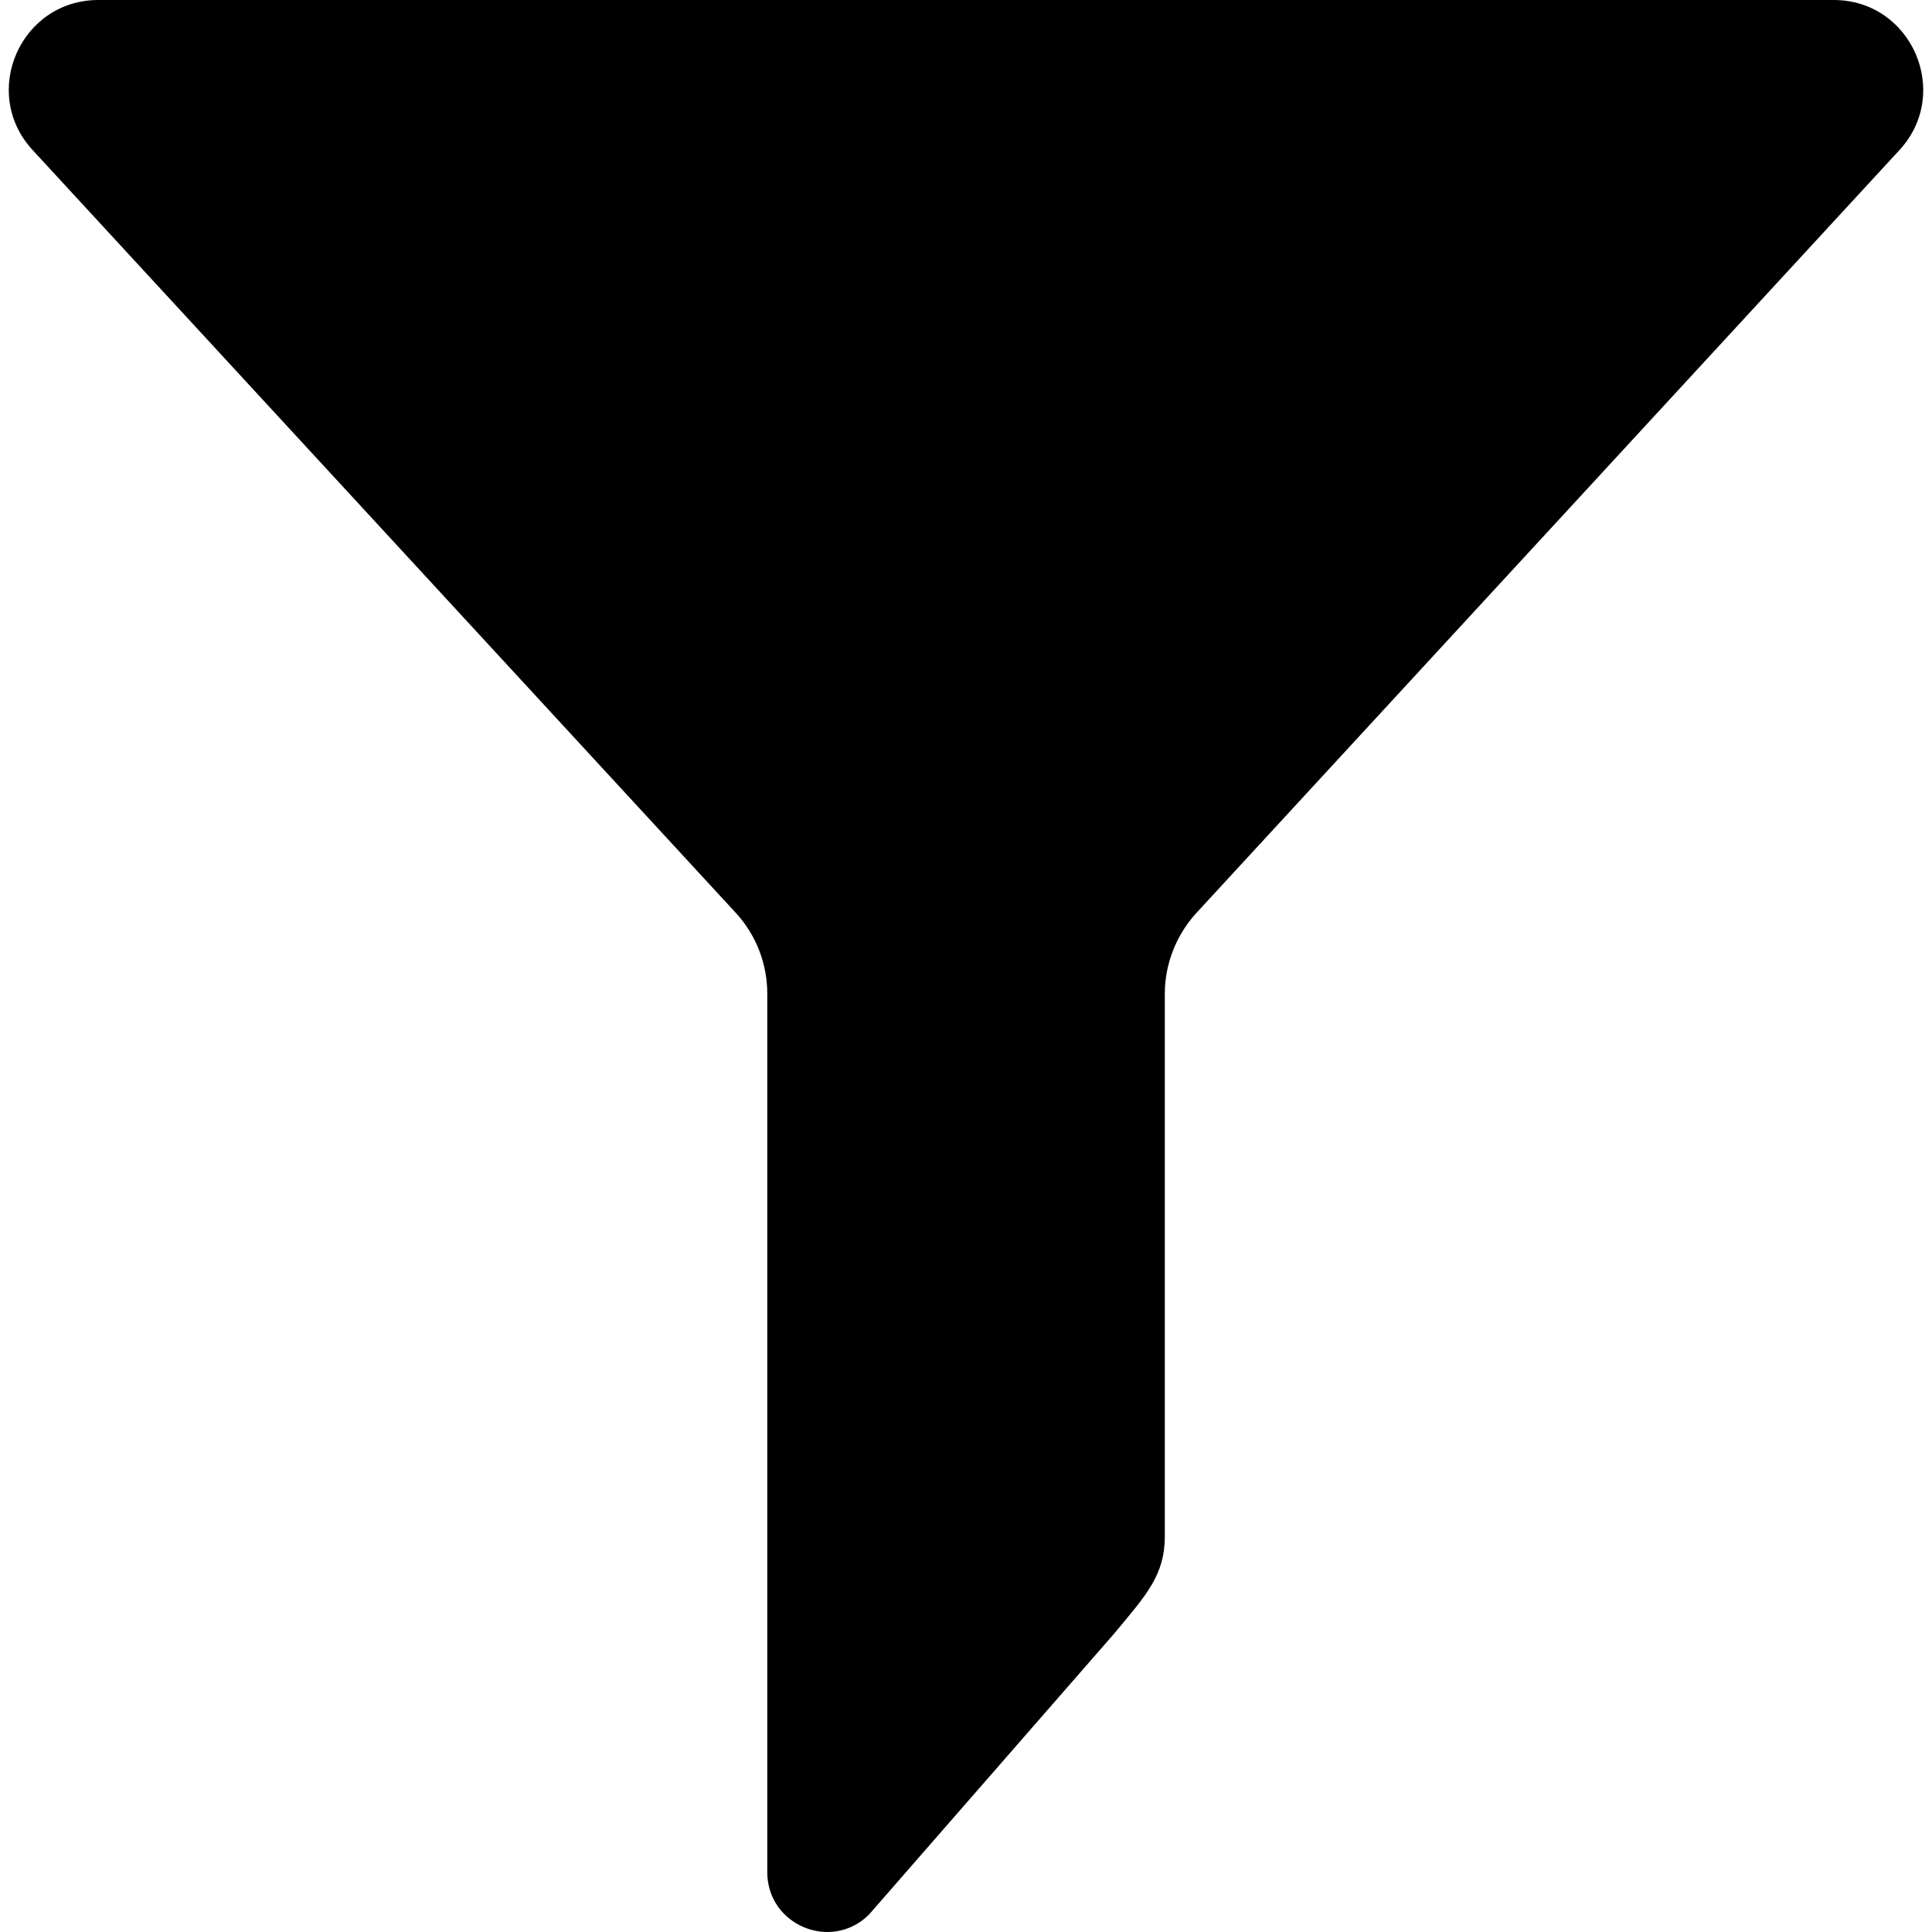
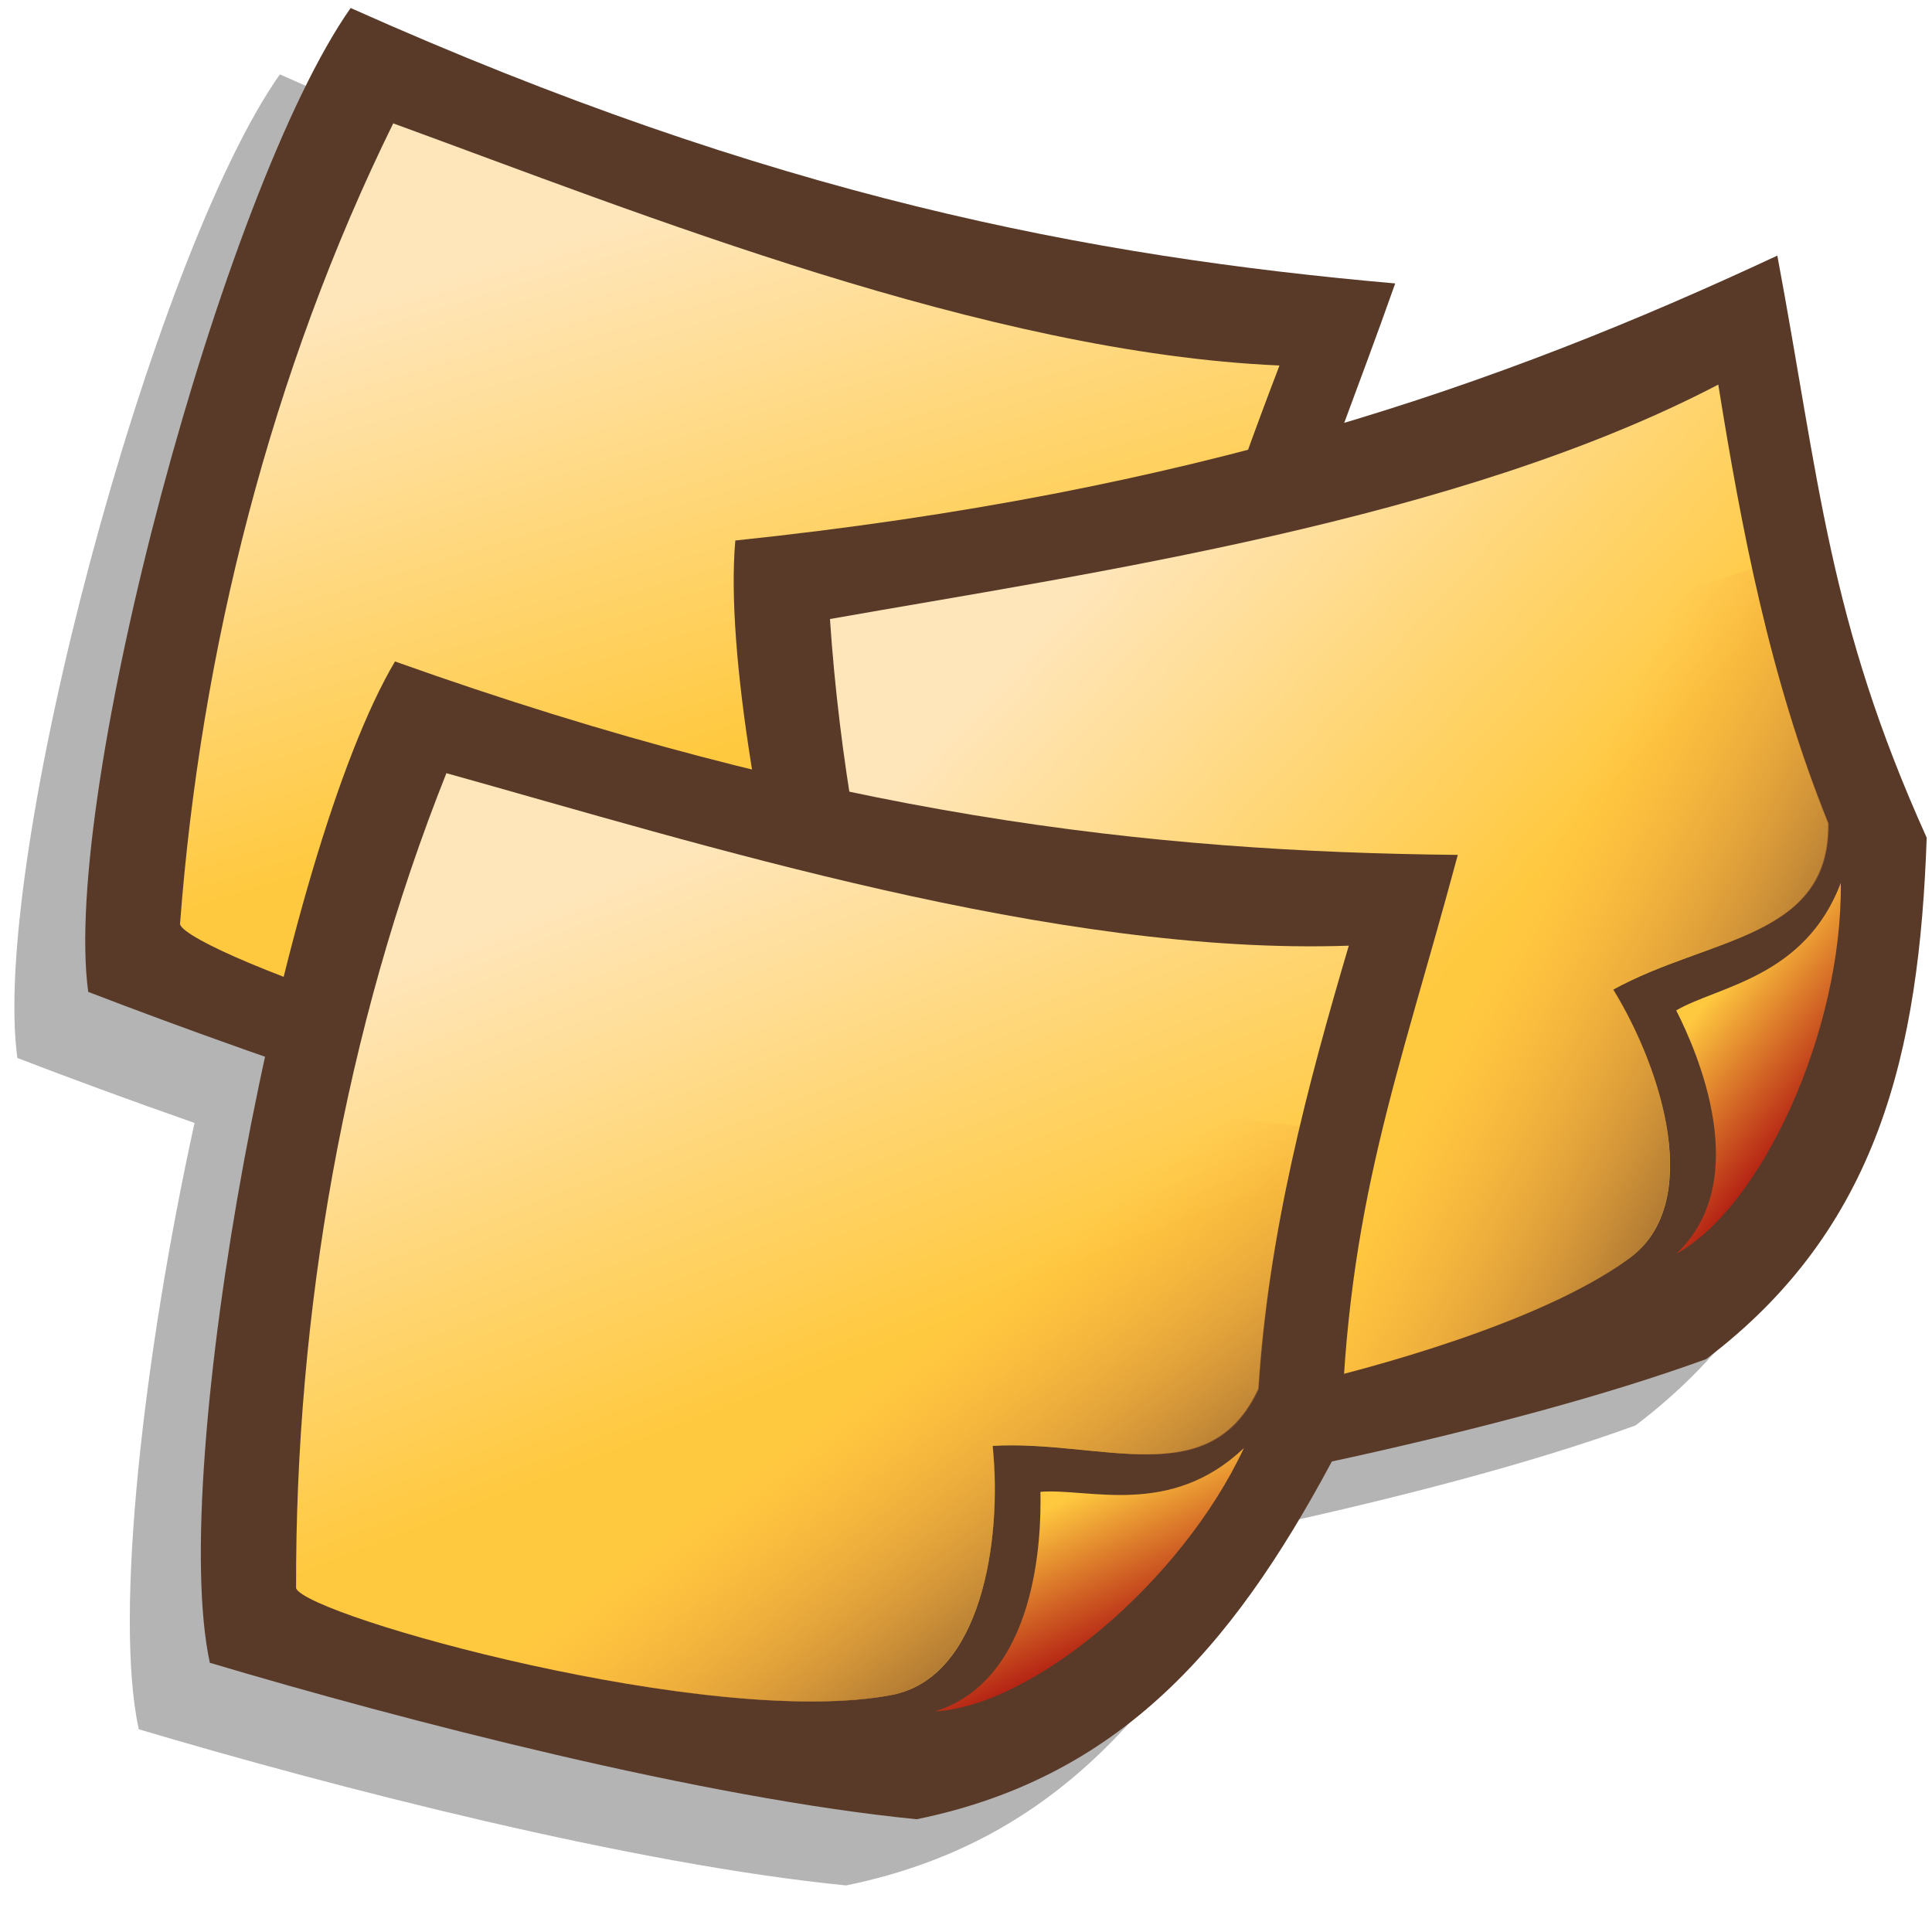
- <svg xmlns="http://www.w3.org/2000/svg" version="1.1" id="Capa_1" x="0px" y="0px" width="971.986px" height="971.986px" viewBox="0 0 971.986 971.986" style="enable-background:new 0 0 971.986 971.986;" xml:space="preserve">
-   <g>
-     <path d="M370.216,459.3c10.2,11.1,15.8,25.6,15.8,40.6v442c0,26.601,32.1,40.101,51.1,21.4l123.3-141.3   c16.5-19.8,25.6-29.601,25.6-49.2V500c0-15,5.7-29.5,15.8-40.601L955.615,75.5c26.5-28.8,6.101-75.5-33.1-75.5h-873   c-39.2,0-59.7,46.6-33.1,75.5L370.216,459.3z" />
+ <svg xmlns="http://www.w3.org/2000/svg" xmlns:xlink="http://www.w3.org/1999/xlink" id="svg604" width="90" height="90" version="1.0">
+   <defs id="defs606">
+     <linearGradient id="linearGradient6184">
+       <stop id="stop6186" offset="0" style="stop-color:#593a28;stop-opacity:1" />
+       <stop id="stop6188" offset="1" style="stop-color:#ff933d;stop-opacity:0" />
+     </linearGradient>
+     <linearGradient id="linearGradient4218">
+       <stop id="stop4220" offset="0" style="stop-color:#b01911;stop-opacity:1" />
+       <stop id="stop4222" offset="1" style="stop-color:#ffc93f;stop-opacity:1" />
+     </linearGradient>
+     <linearGradient id="linearGradient3217">
+       <stop style="stop-color:#ffe6ba;stop-opacity:1" offset="0" id="stop3219" />
+       <stop style="stop-color:#ffc93f;stop-opacity:1" offset="1" id="stop3221" />
+     </linearGradient>
+     <linearGradient xlink:href="#linearGradient6184" id="linearGradient2672" gradientUnits="userSpaceOnUse" gradientTransform="matrix(2.284349,-0.1950936,0.1950936,2.284349,-1.593796,3.671823)" x1="25.653" y1="20.318" x2="18.965" y2="15.304" />
+     <linearGradient xlink:href="#linearGradient3217" id="linearGradient2735" gradientUnits="userSpaceOnUse" gradientTransform="matrix(2.284349,-0.1950936,0.1950936,2.284349,-1.593796,3.671823)" x1="10.446" y1="7.495" x2="17.217" y2="16.213" />
+     <linearGradient xlink:href="#linearGradient4218" id="linearGradient2737" gradientUnits="userSpaceOnUse" gradientTransform="matrix(2.284349,-0.1950936,0.1950936,2.284349,-1.593796,3.671823)" x1="25.097" y1="19.736" x2="22.915" y2="17.301" />
+     <linearGradient xlink:href="#linearGradient6184" id="linearGradient2739" gradientUnits="userSpaceOnUse" gradientTransform="matrix(2.284349,-0.1950936,0.1950936,2.284349,-1.593796,3.671823)" x1="25.653" y1="20.318" x2="18.965" y2="15.304" />
+   </defs>
+   <path style="fill:#000000;fill-opacity:0.294;fill-rule:evenodd;stroke:none" d="m 13.036,3.465 c -5.963,8.48 -13.486,36.629 -12.227,45.82 2.439,0.938 5.258,1.978 8.253,3.026 -2.382,10.867 -3.754,22.924 -2.598,28.244 9.047,2.694 23.029,6.299 32.951,7.275 9.567,-1.954 14.786,-8.202 19.319,-16.659 6.207,-1.349 12.5,-2.967 17.454,-4.768 C 84.217,60.319 86.112,52.102 86.458,42.102 81.868,31.932 81.457,25.504 79.489,14.989 73.264,17.895 66.753,20.559 59.314,22.783 60.061,20.768 60.863,18.669 61.699,16.303 47.431,15.047 32.676,12.244 13.036,3.465 z" id="path2624" />
+   <g id="g2570" transform="matrix(0.8809191,0.4251615,-0.4251615,0.8809191,12.93709,-15.30294)">
+     <path id="path2234" d="m 10.094,12.923 c -1.722,10.458 3.869,39.729 9.112,47.632 9.617,-0.795 24.258,-2.534 34.071,-5.29 C 61.93,49.678 64.492,41.458 65.612,31.29 61.712,20.571 61.798,13.985 60.597,3.114 46.903,8.297 32.079,12.279 10.094,12.923 z" style="fill:#593a28;fill-opacity:1;fill-rule:evenodd;stroke:none" />
+     <path id="path2189" d="m 14.308,16.99 c 12.465,-1.247 30.172,-2.43 43.024,-7.961 0.58,6.853 1.394,14.144 3.65,21.22 -0.338,5.499 -6.078,4.977 -10.798,7.137 2.101,4.093 3.487,10.504 -0.169,12.799 -7.409,4.651 -27.291,6.62 -28.272,5.571 C 16.946,43.561 14.209,30.117 14.308,16.99 z" style="fill:url(#linearGradient2735);fill-opacity:1;fill-rule:evenodd;stroke:none" />
+     <path id="path3164" d="m 52.233,50.157 c 4.21,-1.907 8.686,-9.97 9.139,-17.027 -2.048,4.381 -6.216,4.465 -8.272,5.467 0.838,2.014 3.093,8.364 -0.867,11.56 z" style="fill:url(#linearGradient2737);fill-opacity:1;fill-rule:evenodd;stroke:none" />
+     <path id="path4224" d="M 58.273,17.887 C 36.525,23.256 30.622,28.048 30.331,55.547 36.945,54.74 45.628,52.947 50.003,50.2 53.66,47.905 52.291,41.465 50.19,37.371 54.909,35.211 60.676,35.773 61.014,30.274 59.711,26.187 58.846,21.992 58.273,17.887 z" style="fill:url(#linearGradient2739);fill-opacity:1;fill-rule:evenodd;stroke:none" />
  </g>
-   <g>
- </g>
-   <g>
- </g>
-   <g>
- </g>
-   <g>
- </g>
-   <g>
- </g>
-   <g>
- </g>
-   <g>
- </g>
-   <g>
- </g>
-   <g>
- </g>
-   <g>
- </g>
-   <g>
- </g>
-   <g>
- </g>
-   <g>
- </g>
-   <g>
- </g>
-   <g>
- </g>
+   <use x="0" y="0" xlink:href="#g2570" id="use2582" transform="matrix(0.8654725,-0.5009564,0.5009564,0.8654725,19.92958,33.03917)" width="90" height="90" />
+   <use x="0" y="0" xlink:href="#g2570" id="use2584" transform="matrix(0.9969751,-7.7723414e-2,7.7723414e-2,0.9969751,2.085926,31.71149)" width="90" height="90" />
</svg>
